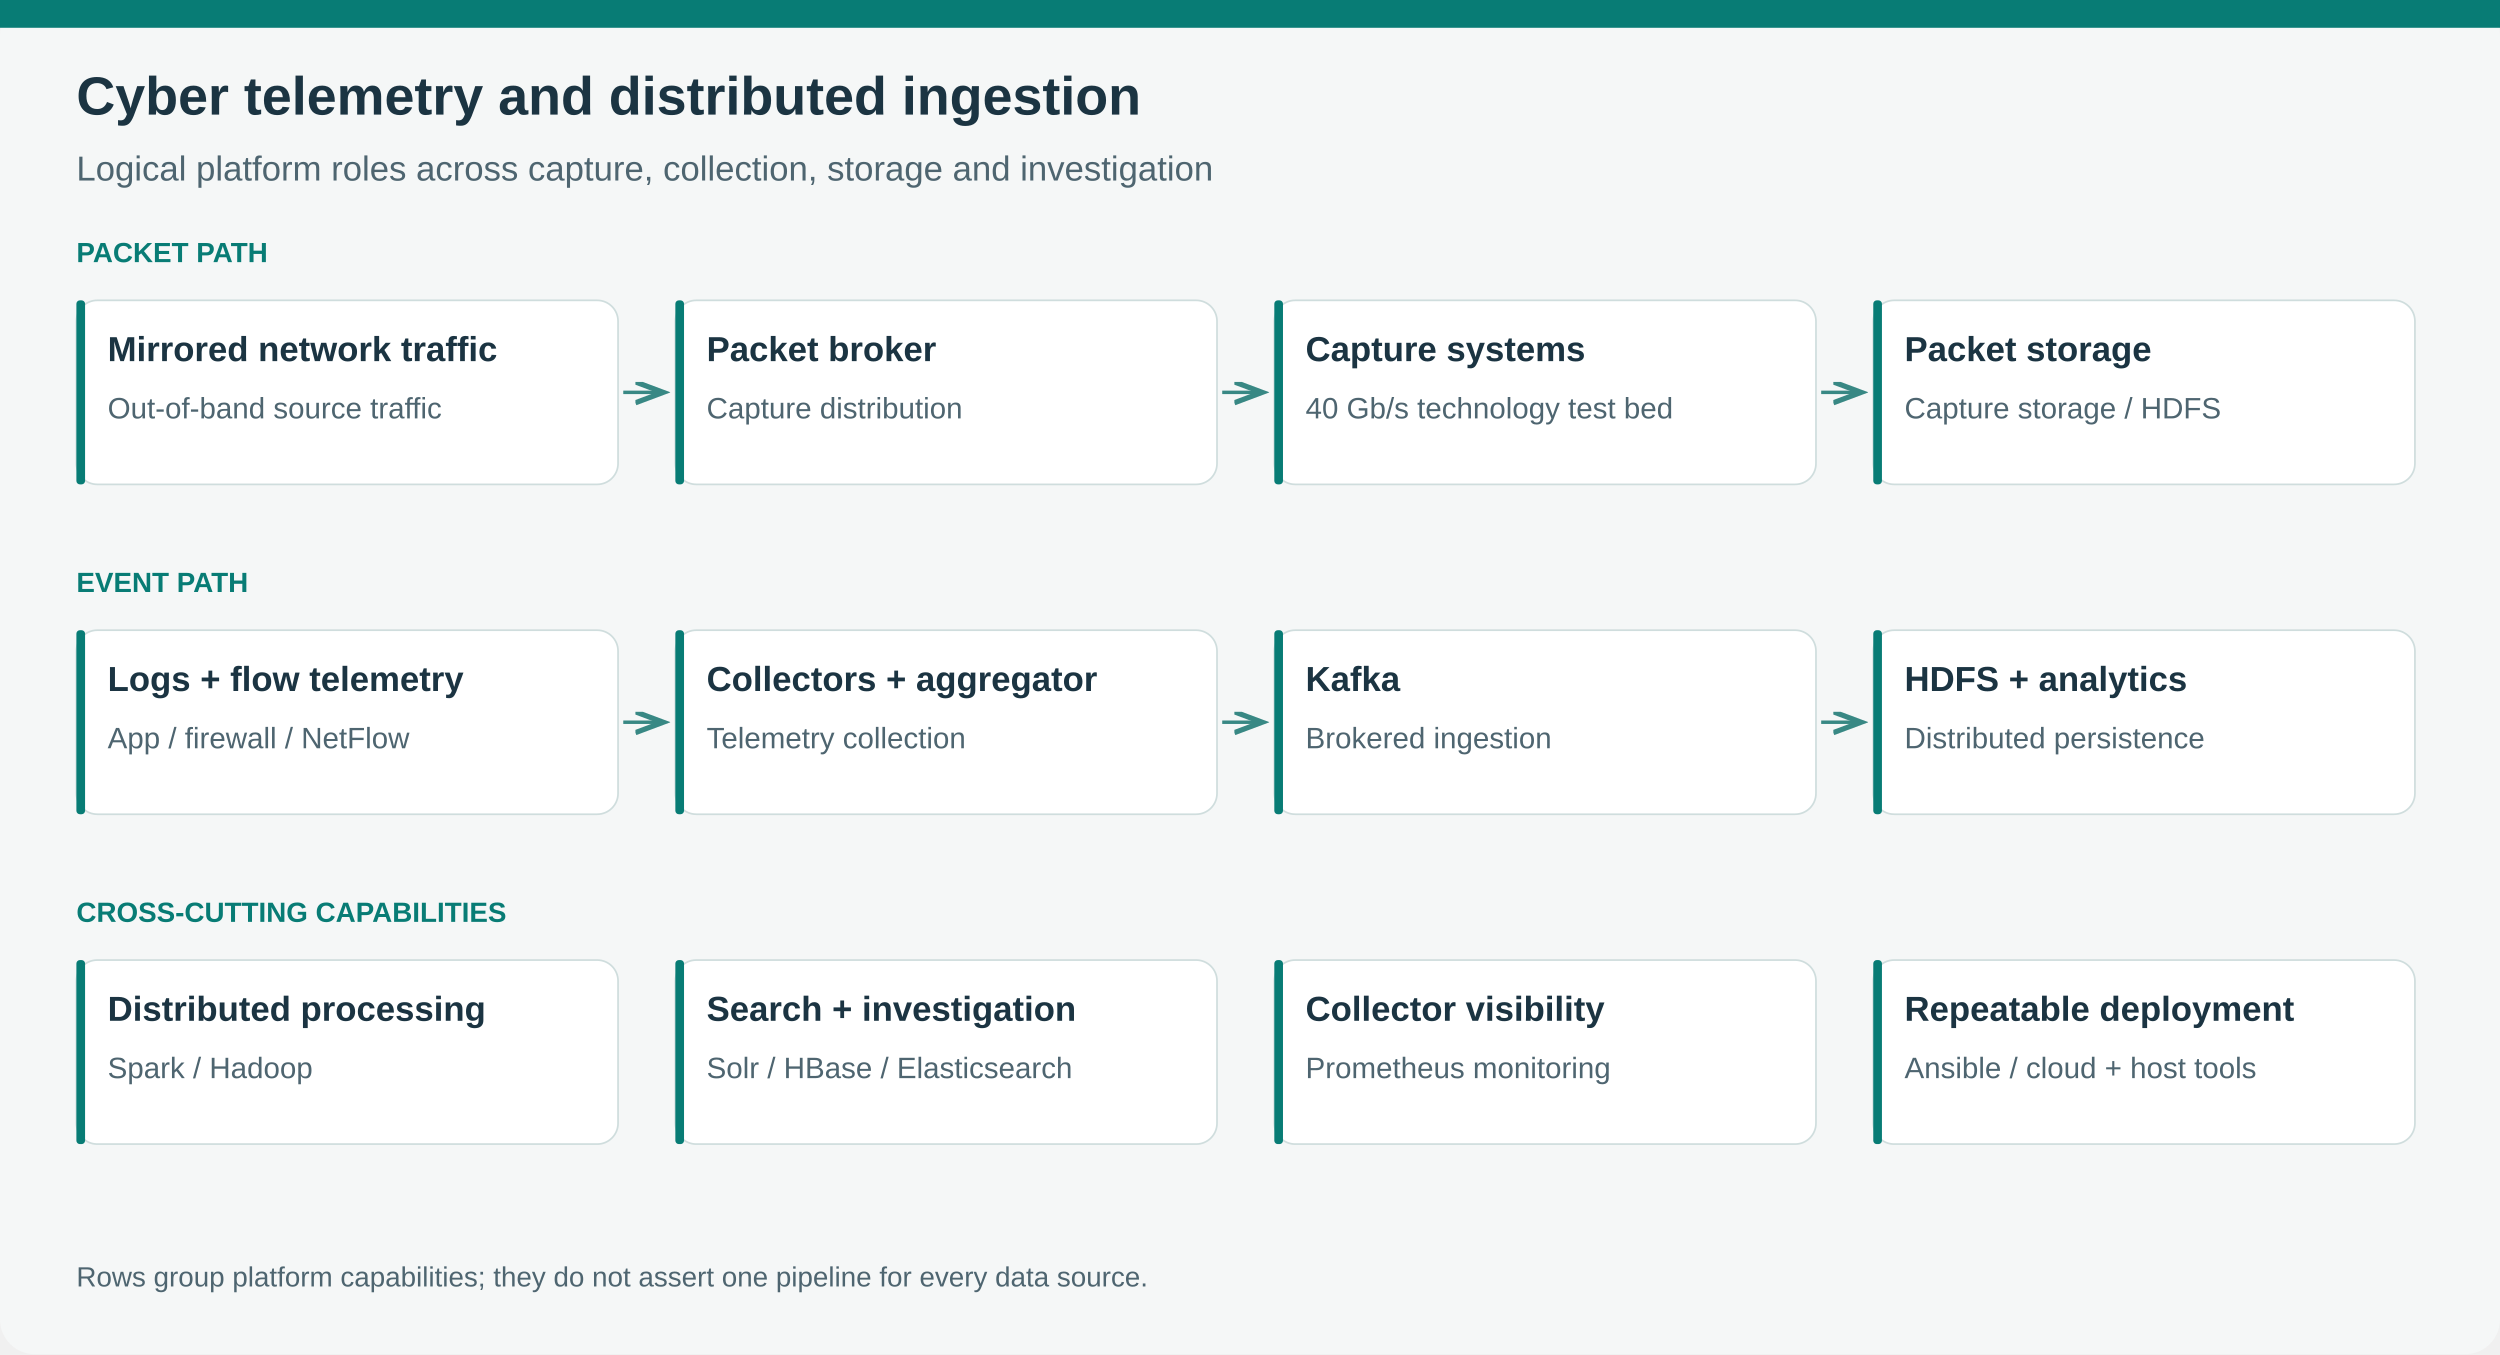
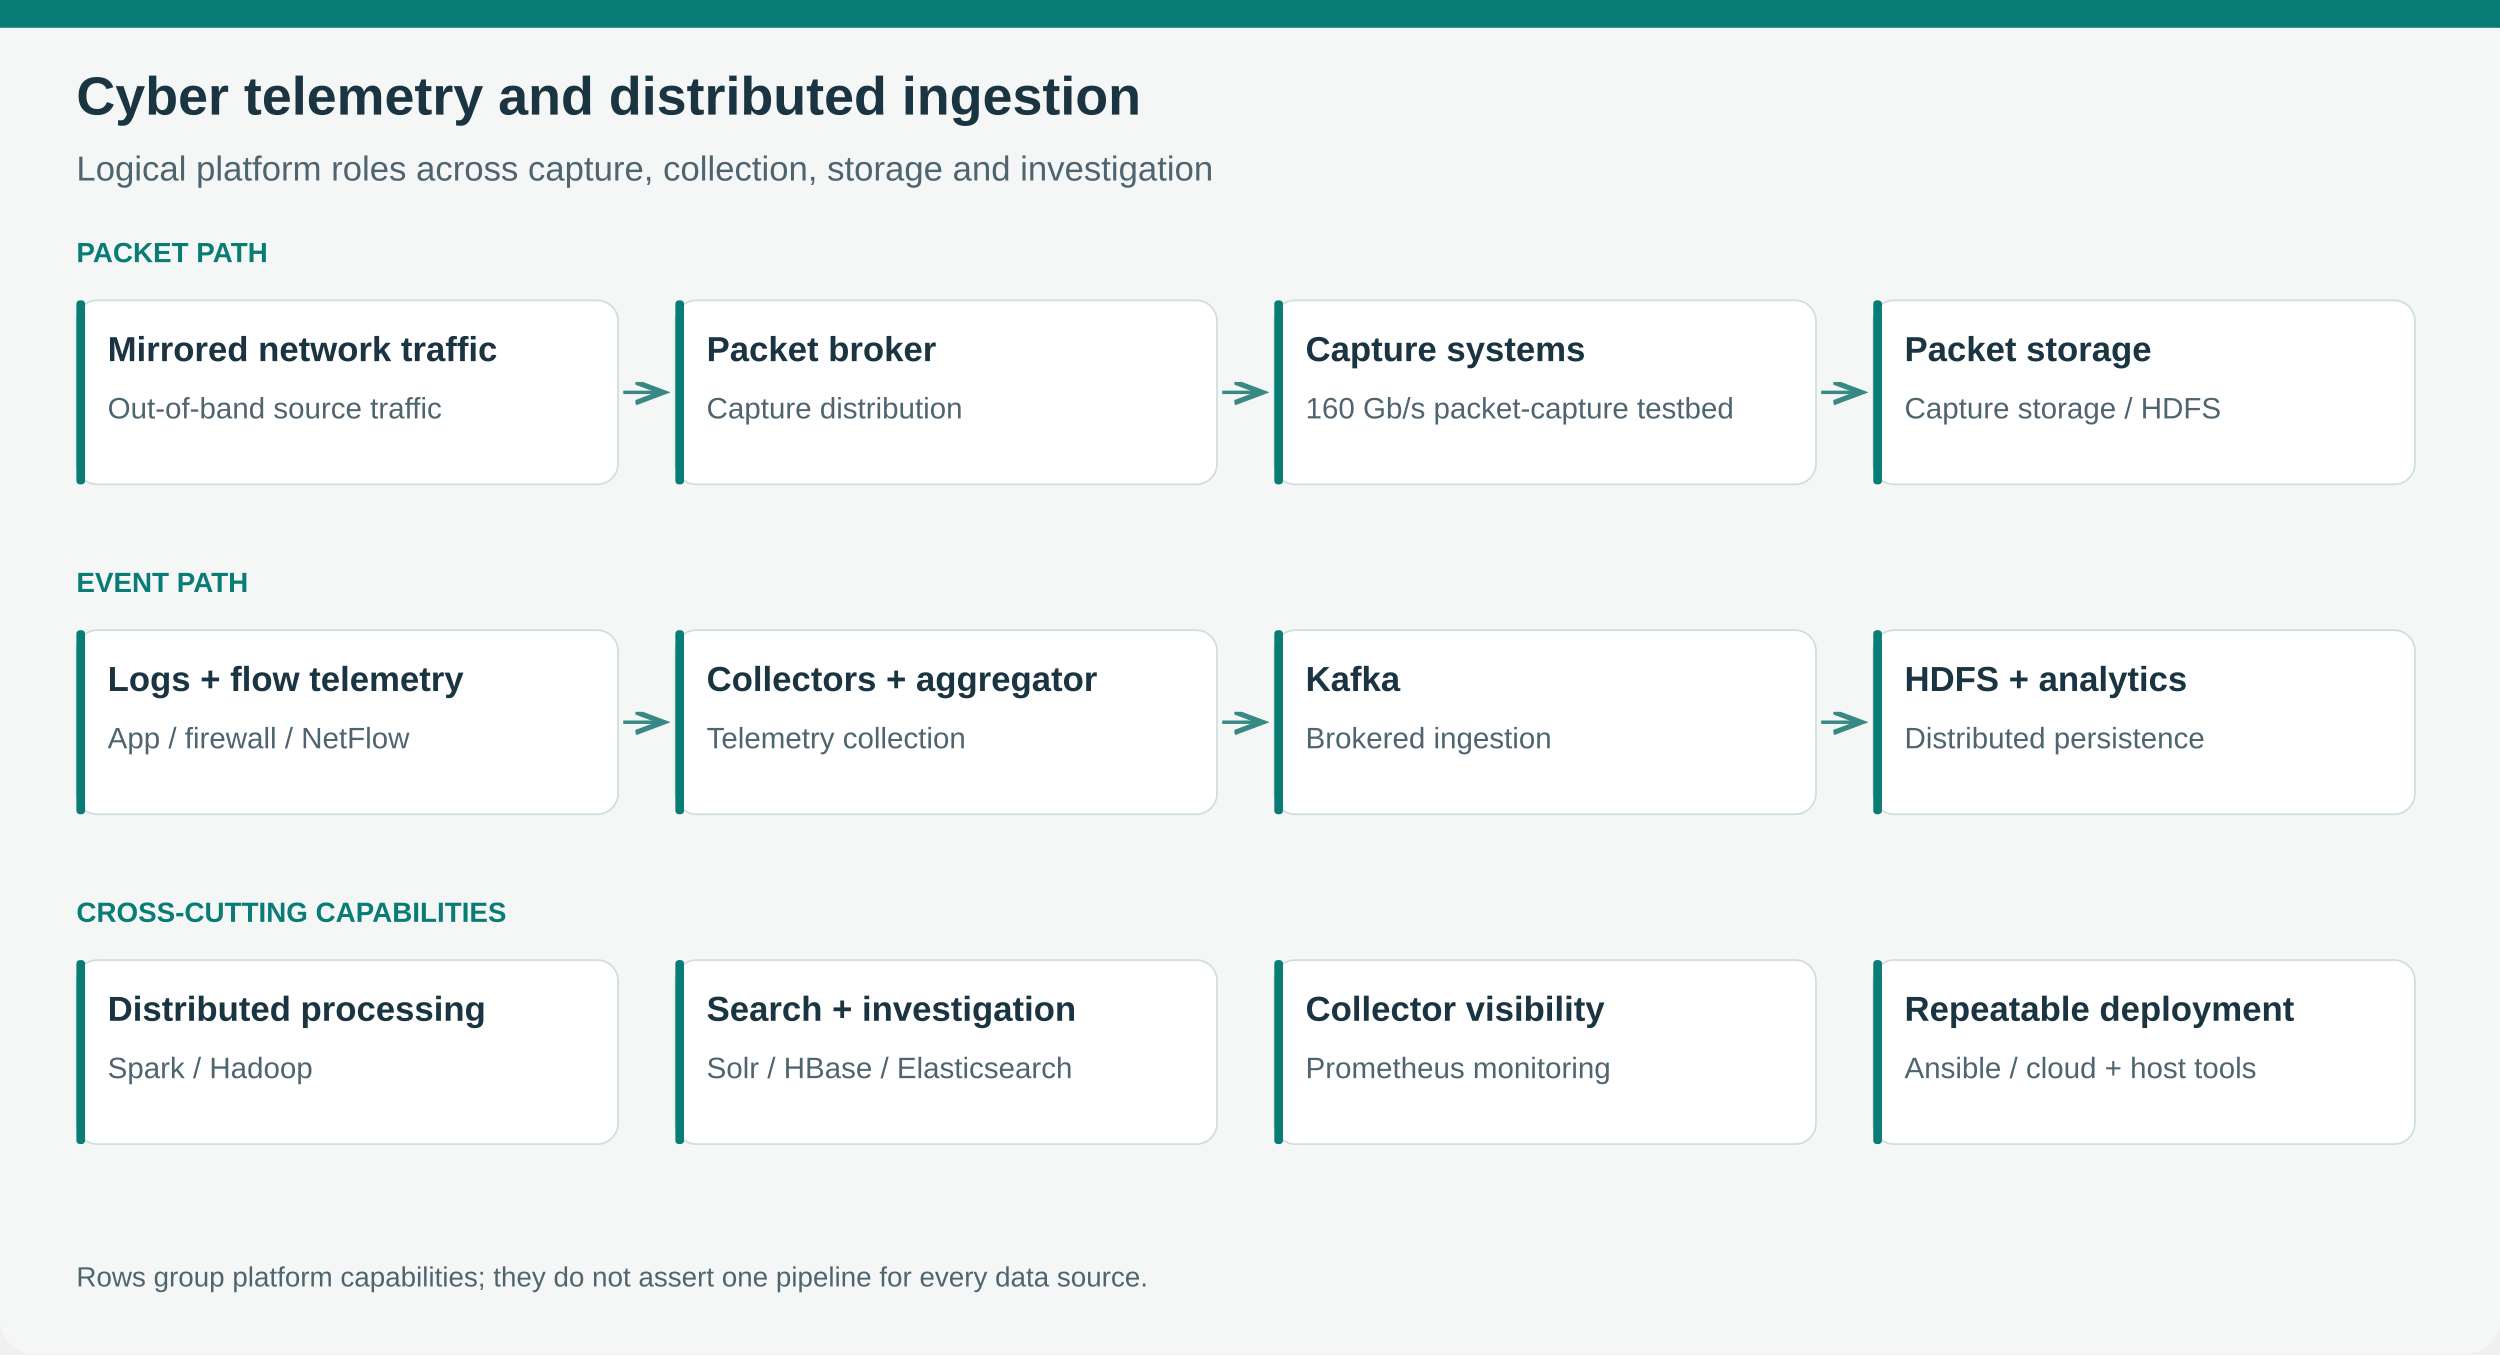
<svg xmlns="http://www.w3.org/2000/svg" viewBox="0 0 1440 780" role="img">
  <defs>
    <marker id="arrow" markerWidth="10" markerHeight="10" refX="8" refY="3" orient="auto">
      <path d="M0,0 L8,3 L0,6" fill="none" stroke="#388884" stroke-width="1.5" />
    </marker>
  </defs>
  <rect width="1440" height="780" rx="20" fill="#f5f7f7" />
  <path d="M0 8H1440" stroke="#087c75" stroke-width="16" />
  <text x="44" y="66" font-family="Arial,sans-serif" font-size="31" font-weight="700" fill="#1b3442">Cyber telemetry and distributed ingestion</text>
  <text x="44" y="104" font-family="Arial,sans-serif" font-size="20" font-weight="400" fill="#4e6570">Logical platform roles across capture, collection, storage and investigation</text>
  <text x="44" y="151" font-family="Arial,sans-serif" font-size="16" font-weight="700" fill="#087c75">PACKET PATH</text>
  <rect x="44" y="173" width="312" height="106" rx="12" fill="white" stroke="#cfdddd" />
  <rect x="44" y="173" width="5" height="106" rx="2" fill="#087c75" />
  <text x="62" y="208" font-family="Arial,sans-serif" font-size="20" font-weight="700" fill="#1b3442">Mirrored network traffic</text>
  <text x="62" y="241" font-family="Arial,sans-serif" font-size="17" font-weight="400" fill="#4e6570">Out-of-band source traffic</text>
  <path d="M359 226H382" stroke="#388884" stroke-width="2" marker-end="url(#arrow)" />
  <rect x="389" y="173" width="312" height="106" rx="12" fill="white" stroke="#cfdddd" />
  <rect x="389" y="173" width="5" height="106" rx="2" fill="#087c75" />
  <text x="407" y="208" font-family="Arial,sans-serif" font-size="20" font-weight="700" fill="#1b3442">Packet broker</text>
  <text x="407" y="241" font-family="Arial,sans-serif" font-size="17" font-weight="400" fill="#4e6570">Capture distribution</text>
  <path d="M704 226H727" stroke="#388884" stroke-width="2" marker-end="url(#arrow)" />
  <rect x="734" y="173" width="312" height="106" rx="12" fill="white" stroke="#cfdddd" />
  <rect x="734" y="173" width="5" height="106" rx="2" fill="#087c75" />
  <text x="752" y="208" font-family="Arial,sans-serif" font-size="20" font-weight="700" fill="#1b3442">Capture systems</text>
-   <text x="752" y="241" font-family="Arial,sans-serif" font-size="17" font-weight="400" fill="#4e6570">40 Gb/s technology test bed</text>
+   <text x="752" y="241" font-family="Arial,sans-serif" font-size="17" font-weight="400" fill="#4e6570">160 Gb/s packet-capture testbed</text>
  <path d="M1049 226H1072" stroke="#388884" stroke-width="2" marker-end="url(#arrow)" />
  <rect x="1079" y="173" width="312" height="106" rx="12" fill="white" stroke="#cfdddd" />
  <rect x="1079" y="173" width="5" height="106" rx="2" fill="#087c75" />
  <text x="1097" y="208" font-family="Arial,sans-serif" font-size="20" font-weight="700" fill="#1b3442">Packet storage</text>
  <text x="1097" y="241" font-family="Arial,sans-serif" font-size="17" font-weight="400" fill="#4e6570">Capture storage / HDFS</text>
  <text x="44" y="341" font-family="Arial,sans-serif" font-size="16" font-weight="700" fill="#087c75">EVENT PATH</text>
  <rect x="44" y="363" width="312" height="106" rx="12" fill="white" stroke="#cfdddd" />
  <rect x="44" y="363" width="5" height="106" rx="2" fill="#087c75" />
  <text x="62" y="398" font-family="Arial,sans-serif" font-size="20" font-weight="700" fill="#1b3442">Logs + flow telemetry</text>
  <text x="62" y="431" font-family="Arial,sans-serif" font-size="17" font-weight="400" fill="#4e6570">App / firewall / NetFlow</text>
  <path d="M359 416H382" stroke="#388884" stroke-width="2" marker-end="url(#arrow)" />
  <rect x="389" y="363" width="312" height="106" rx="12" fill="white" stroke="#cfdddd" />
  <rect x="389" y="363" width="5" height="106" rx="2" fill="#087c75" />
  <text x="407" y="398" font-family="Arial,sans-serif" font-size="20" font-weight="700" fill="#1b3442">Collectors + aggregator</text>
  <text x="407" y="431" font-family="Arial,sans-serif" font-size="17" font-weight="400" fill="#4e6570">Telemetry collection</text>
  <path d="M704 416H727" stroke="#388884" stroke-width="2" marker-end="url(#arrow)" />
  <rect x="734" y="363" width="312" height="106" rx="12" fill="white" stroke="#cfdddd" />
  <rect x="734" y="363" width="5" height="106" rx="2" fill="#087c75" />
  <text x="752" y="398" font-family="Arial,sans-serif" font-size="20" font-weight="700" fill="#1b3442">Kafka</text>
  <text x="752" y="431" font-family="Arial,sans-serif" font-size="17" font-weight="400" fill="#4e6570">Brokered ingestion</text>
  <path d="M1049 416H1072" stroke="#388884" stroke-width="2" marker-end="url(#arrow)" />
  <rect x="1079" y="363" width="312" height="106" rx="12" fill="white" stroke="#cfdddd" />
  <rect x="1079" y="363" width="5" height="106" rx="2" fill="#087c75" />
  <text x="1097" y="398" font-family="Arial,sans-serif" font-size="20" font-weight="700" fill="#1b3442">HDFS + analytics</text>
  <text x="1097" y="431" font-family="Arial,sans-serif" font-size="17" font-weight="400" fill="#4e6570">Distributed persistence</text>
  <text x="44" y="531" font-family="Arial,sans-serif" font-size="16" font-weight="700" fill="#087c75">CROSS-CUTTING CAPABILITIES</text>
  <rect x="44" y="553" width="312" height="106" rx="12" fill="white" stroke="#cfdddd" />
  <rect x="44" y="553" width="5" height="106" rx="2" fill="#087c75" />
  <text x="62" y="588" font-family="Arial,sans-serif" font-size="20" font-weight="700" fill="#1b3442">Distributed processing</text>
  <text x="62" y="621" font-family="Arial,sans-serif" font-size="17" font-weight="400" fill="#4e6570">Spark / Hadoop</text>
  <rect x="389" y="553" width="312" height="106" rx="12" fill="white" stroke="#cfdddd" />
  <rect x="389" y="553" width="5" height="106" rx="2" fill="#087c75" />
  <text x="407" y="588" font-family="Arial,sans-serif" font-size="20" font-weight="700" fill="#1b3442">Search + investigation</text>
  <text x="407" y="621" font-family="Arial,sans-serif" font-size="17" font-weight="400" fill="#4e6570">Solr / HBase / Elasticsearch</text>
  <rect x="734" y="553" width="312" height="106" rx="12" fill="white" stroke="#cfdddd" />
  <rect x="734" y="553" width="5" height="106" rx="2" fill="#087c75" />
  <text x="752" y="588" font-family="Arial,sans-serif" font-size="20" font-weight="700" fill="#1b3442">Collector visibility</text>
  <text x="752" y="621" font-family="Arial,sans-serif" font-size="17" font-weight="400" fill="#4e6570">Prometheus monitoring</text>
  <rect x="1079" y="553" width="312" height="106" rx="12" fill="white" stroke="#cfdddd" />
  <rect x="1079" y="553" width="5" height="106" rx="2" fill="#087c75" />
  <text x="1097" y="588" font-family="Arial,sans-serif" font-size="20" font-weight="700" fill="#1b3442">Repeatable deployment</text>
  <text x="1097" y="621" font-family="Arial,sans-serif" font-size="17" font-weight="400" fill="#4e6570">Ansible / cloud + host tools</text>
  <text x="44" y="741" font-family="Arial,sans-serif" font-size="16" font-weight="400" fill="#4e6570">Rows group platform capabilities; they do not assert one pipeline for every data source.</text>
</svg>
